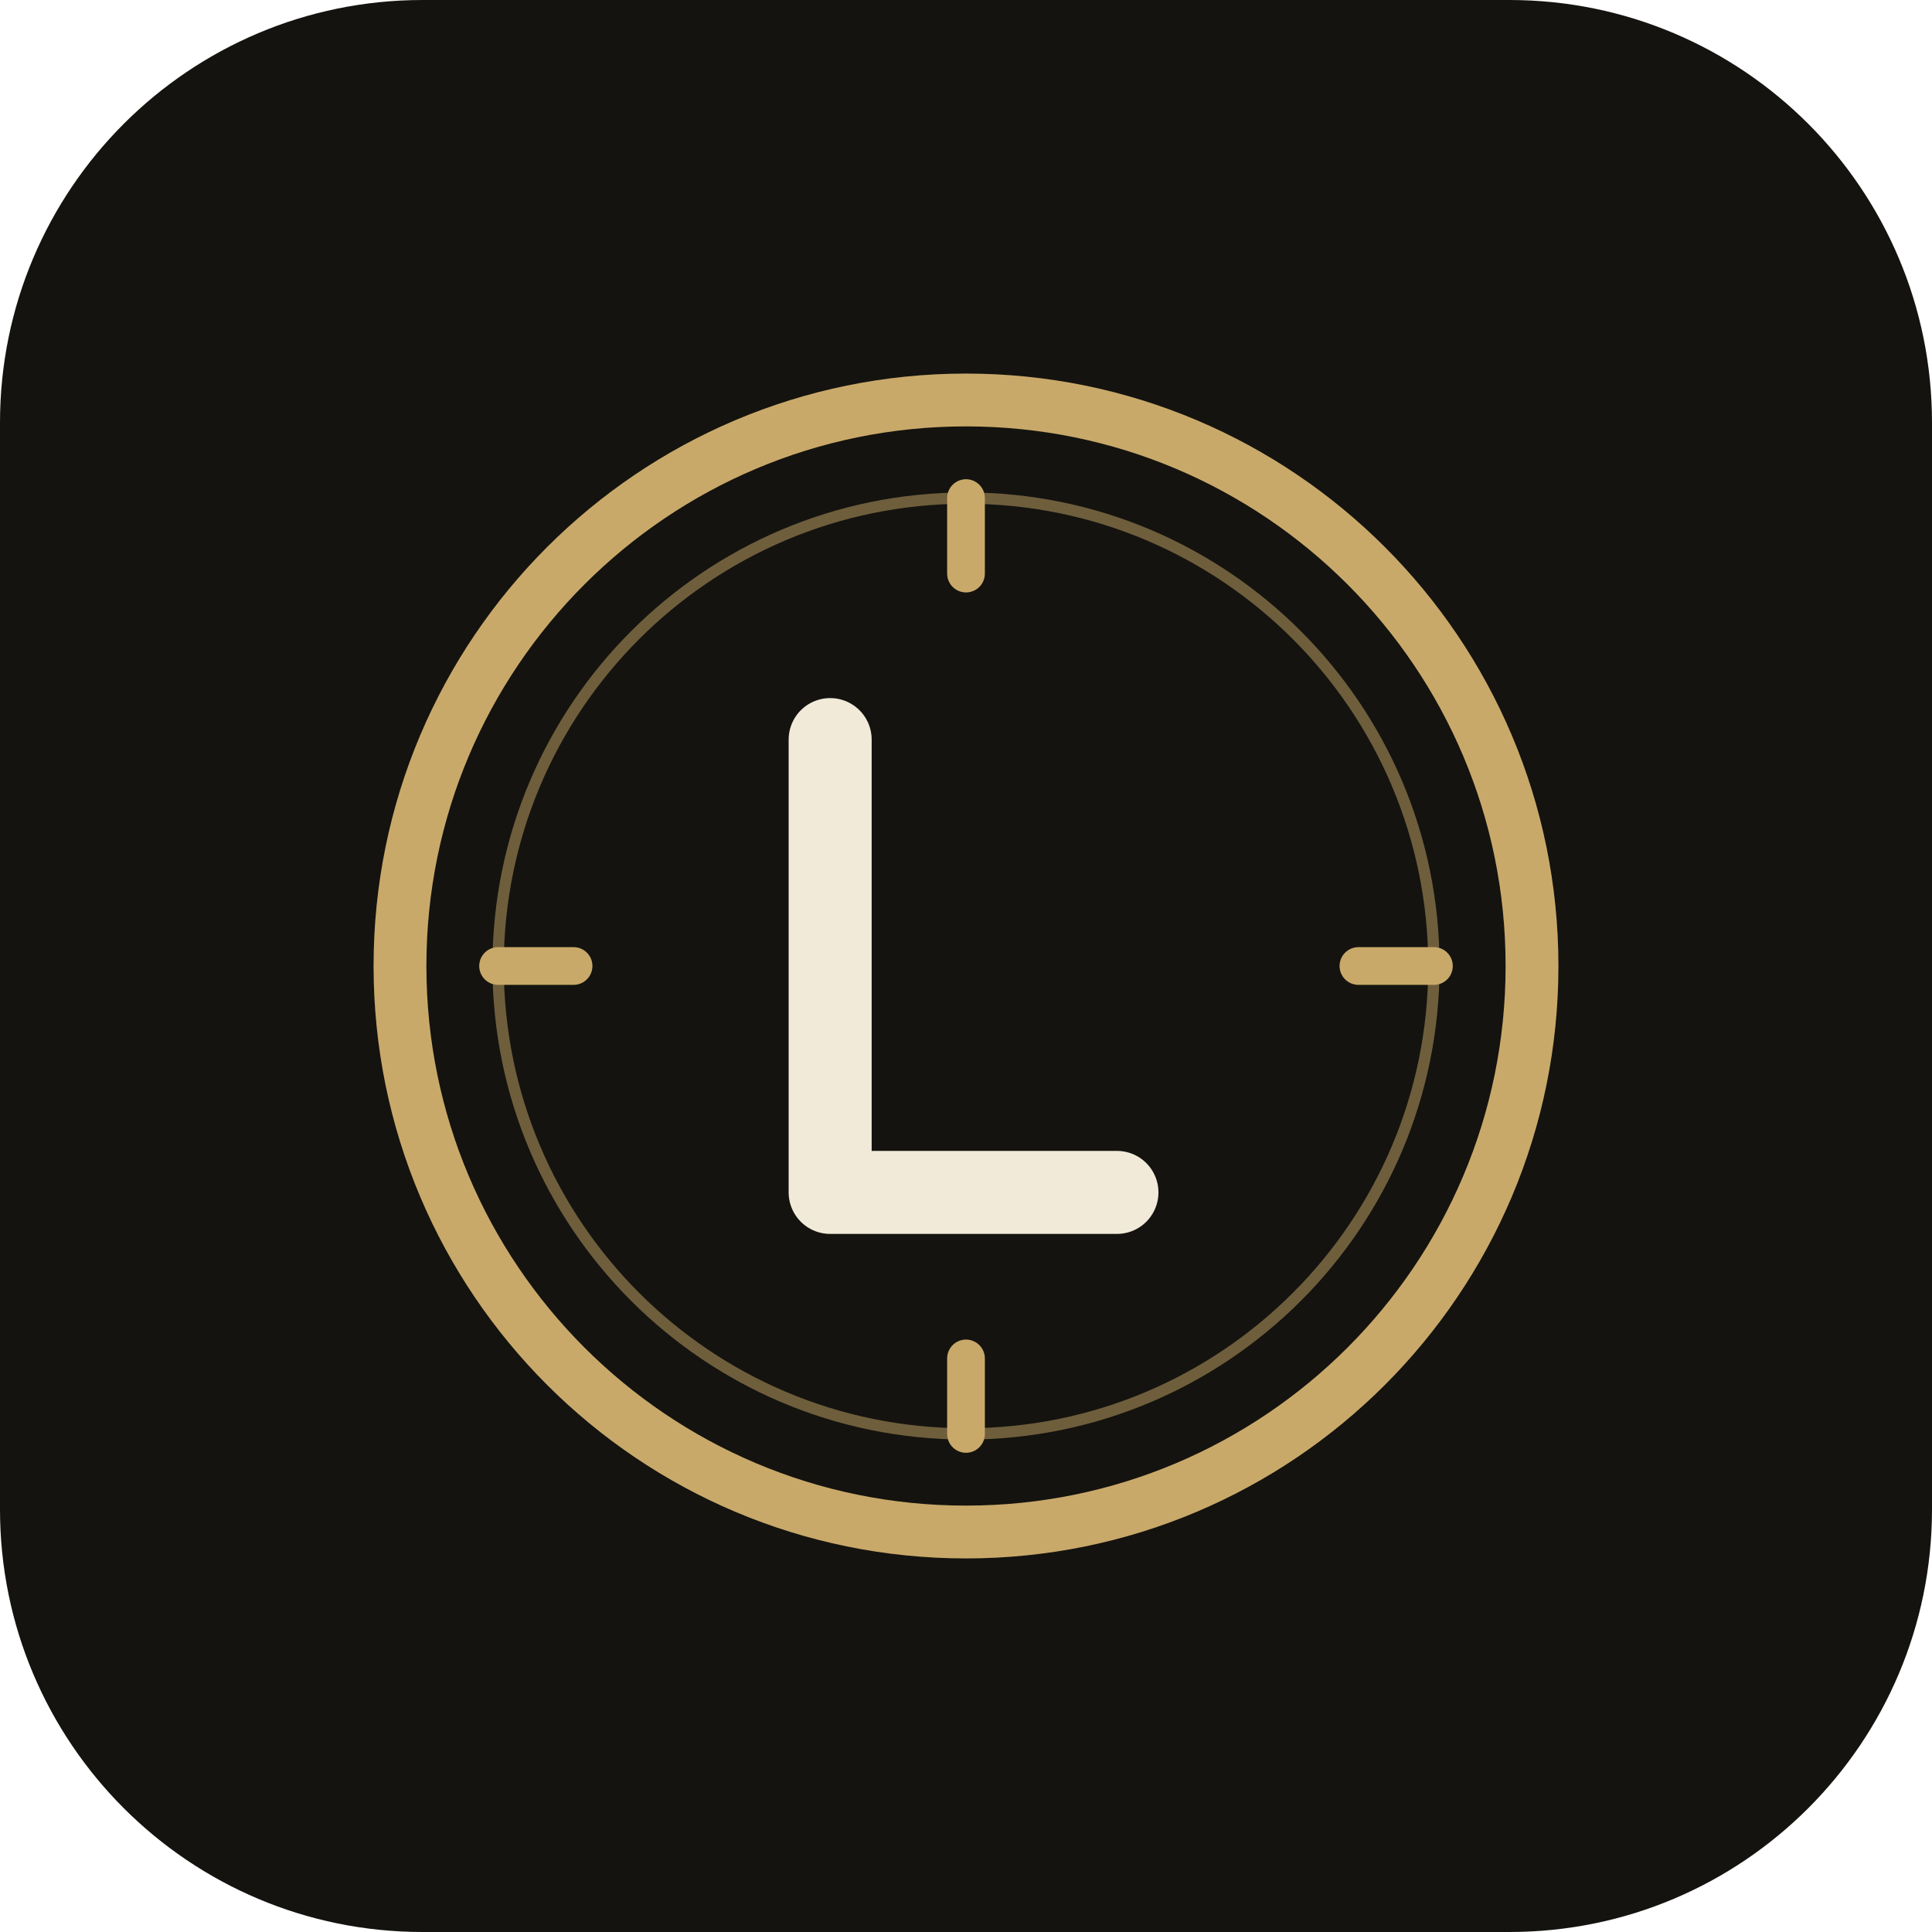
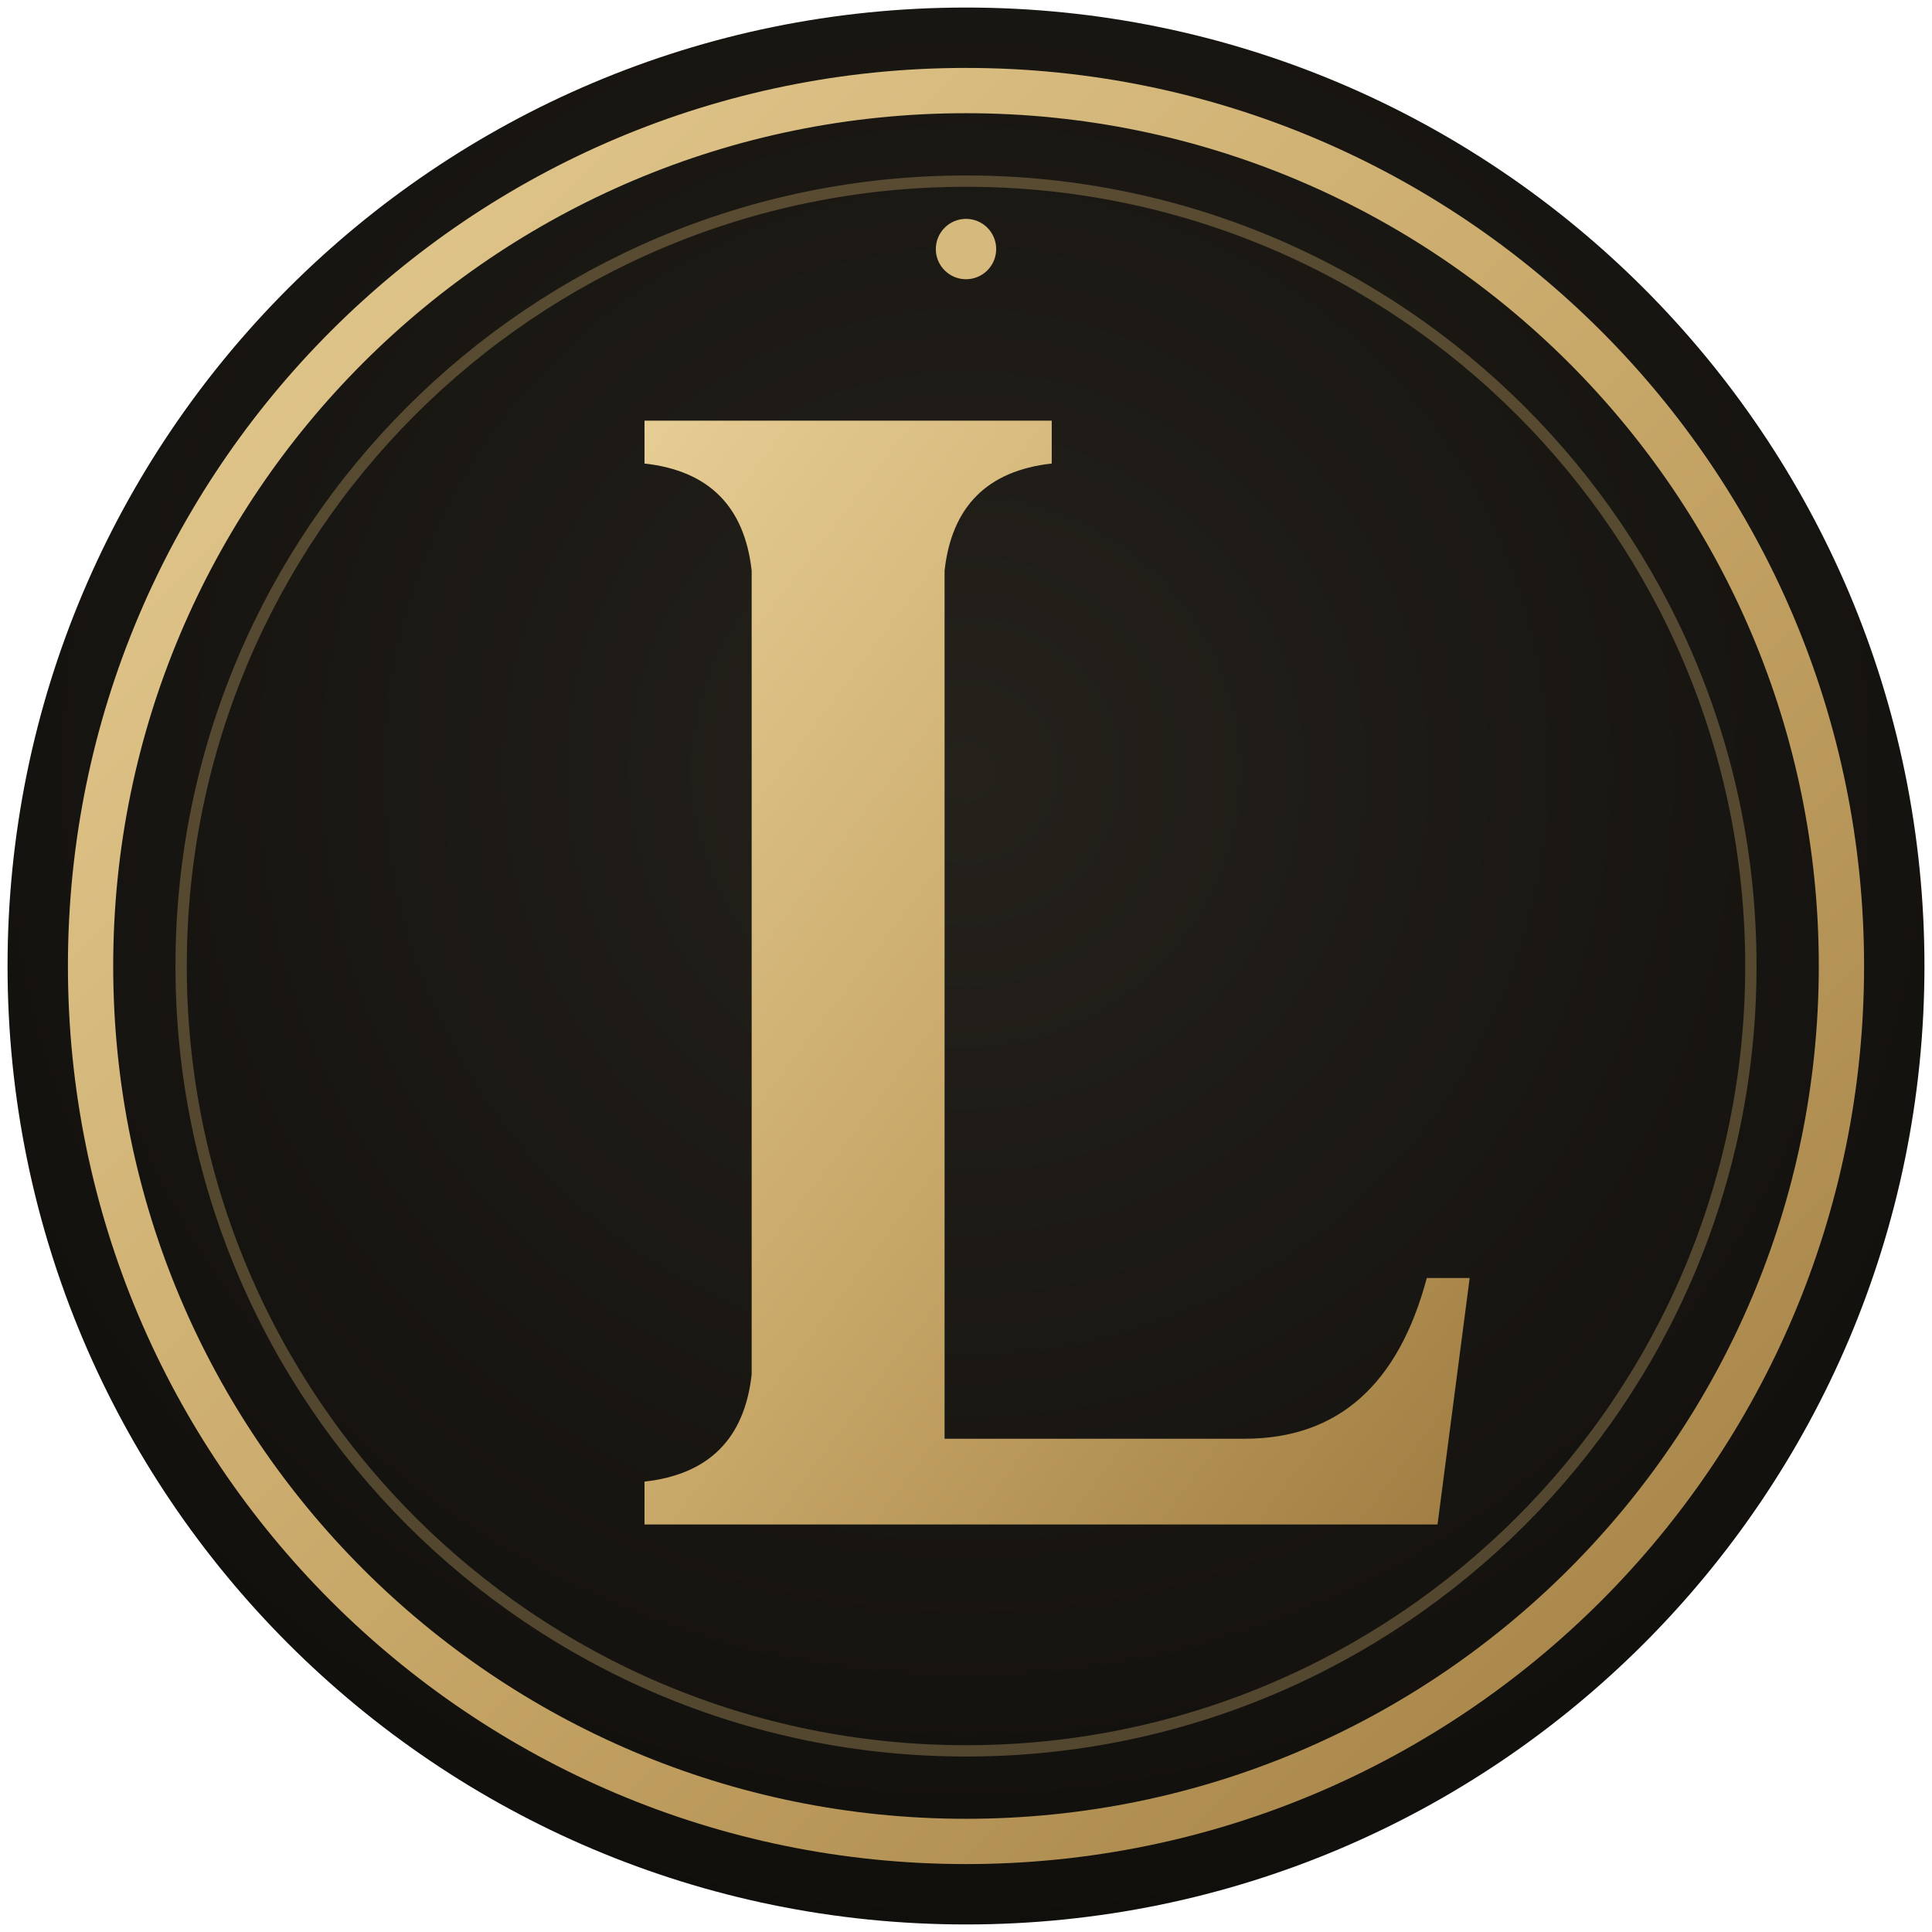
<svg xmlns="http://www.w3.org/2000/svg" viewBox="0 0 512 512">
-   <rect width="512" height="512" rx="112" fill="#14130f" />
-   <circle cx="256" cy="256" r="150" fill="none" stroke="#c9a96a" stroke-width="14" />
-   <circle cx="256" cy="256" r="124" fill="none" stroke="#c9a96a" stroke-width="3" opacity=".5" />
-   <g stroke="#c9a96a" stroke-width="10" stroke-linecap="round">
-     <line x1="256" y1="132" x2="256" y2="152" />
-     <line x1="380" y1="256" x2="360" y2="256" />
-     <line x1="256" y1="380" x2="256" y2="360" />
-     <line x1="132" y1="256" x2="152" y2="256" />
+   <defs>
+     <linearGradient id="g" x1="0" y1="0" x2="1" y2="1">
+       <stop offset="0" stop-color="#e6cd94" />
+       <stop offset=".5" stop-color="#c9a96a" />
+       <stop offset="1" stop-color="#a07d42" />
+     </linearGradient>
+     <radialGradient id="bg" cx="50%" cy="40%" r="60%">
+       <stop offset="0" stop-color="#25221c" />
+       <stop offset="1" stop-color="#110f0c" />
+     </radialGradient>
+   </defs>
+   <circle cx="256" cy="256" r="254" fill="url(#bg)" />
+   <circle cx="256" cy="256" r="232" fill="none" stroke="url(#g)" stroke-width="12" />
+   <circle cx="256" cy="256" r="208" fill="none" stroke="#c9a96a" stroke-opacity=".35" stroke-width="3" />
+   <circle cx="256" cy="66" r="8" fill="#d6b97c" />
+   <g transform="translate(256 262) scale(1.42) translate(-256 -256)">
+     <path fill="url(#g)" d="M196 150 h76 v8 q-18 2 -20 20 v162 h56 q26 0 34 -30 h8 l-6 46 h-148 v-8 q18 -2 20 -20 v-150 q-2 -18 -20 -20 z" />
  </g>
-   <path d="M220 196v120h76" fill="none" stroke="#f1ead9" stroke-width="22" stroke-linecap="round" stroke-linejoin="round" />
</svg>
